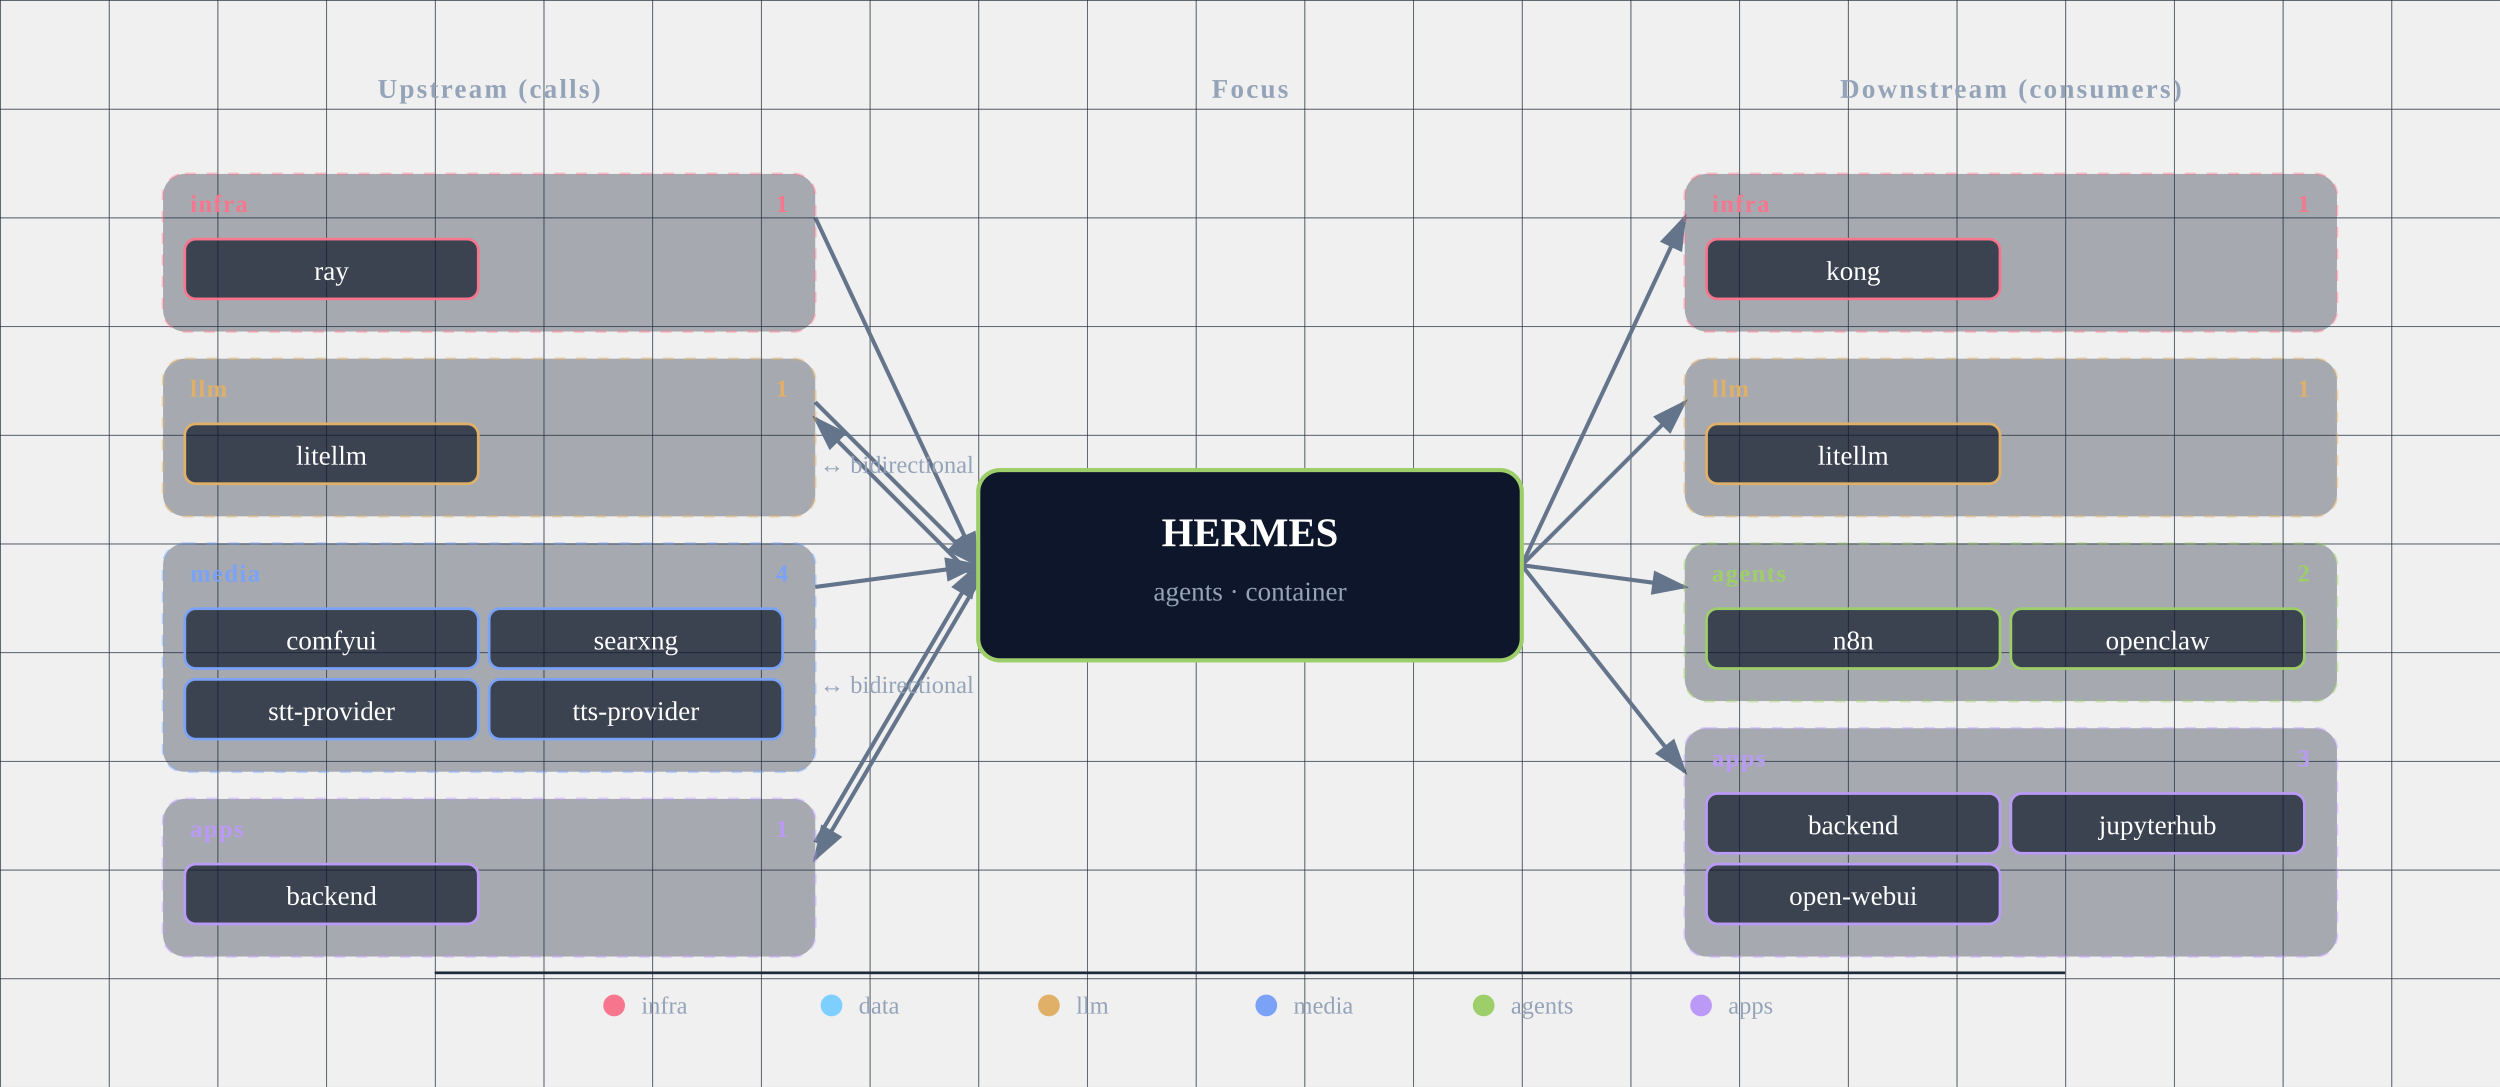
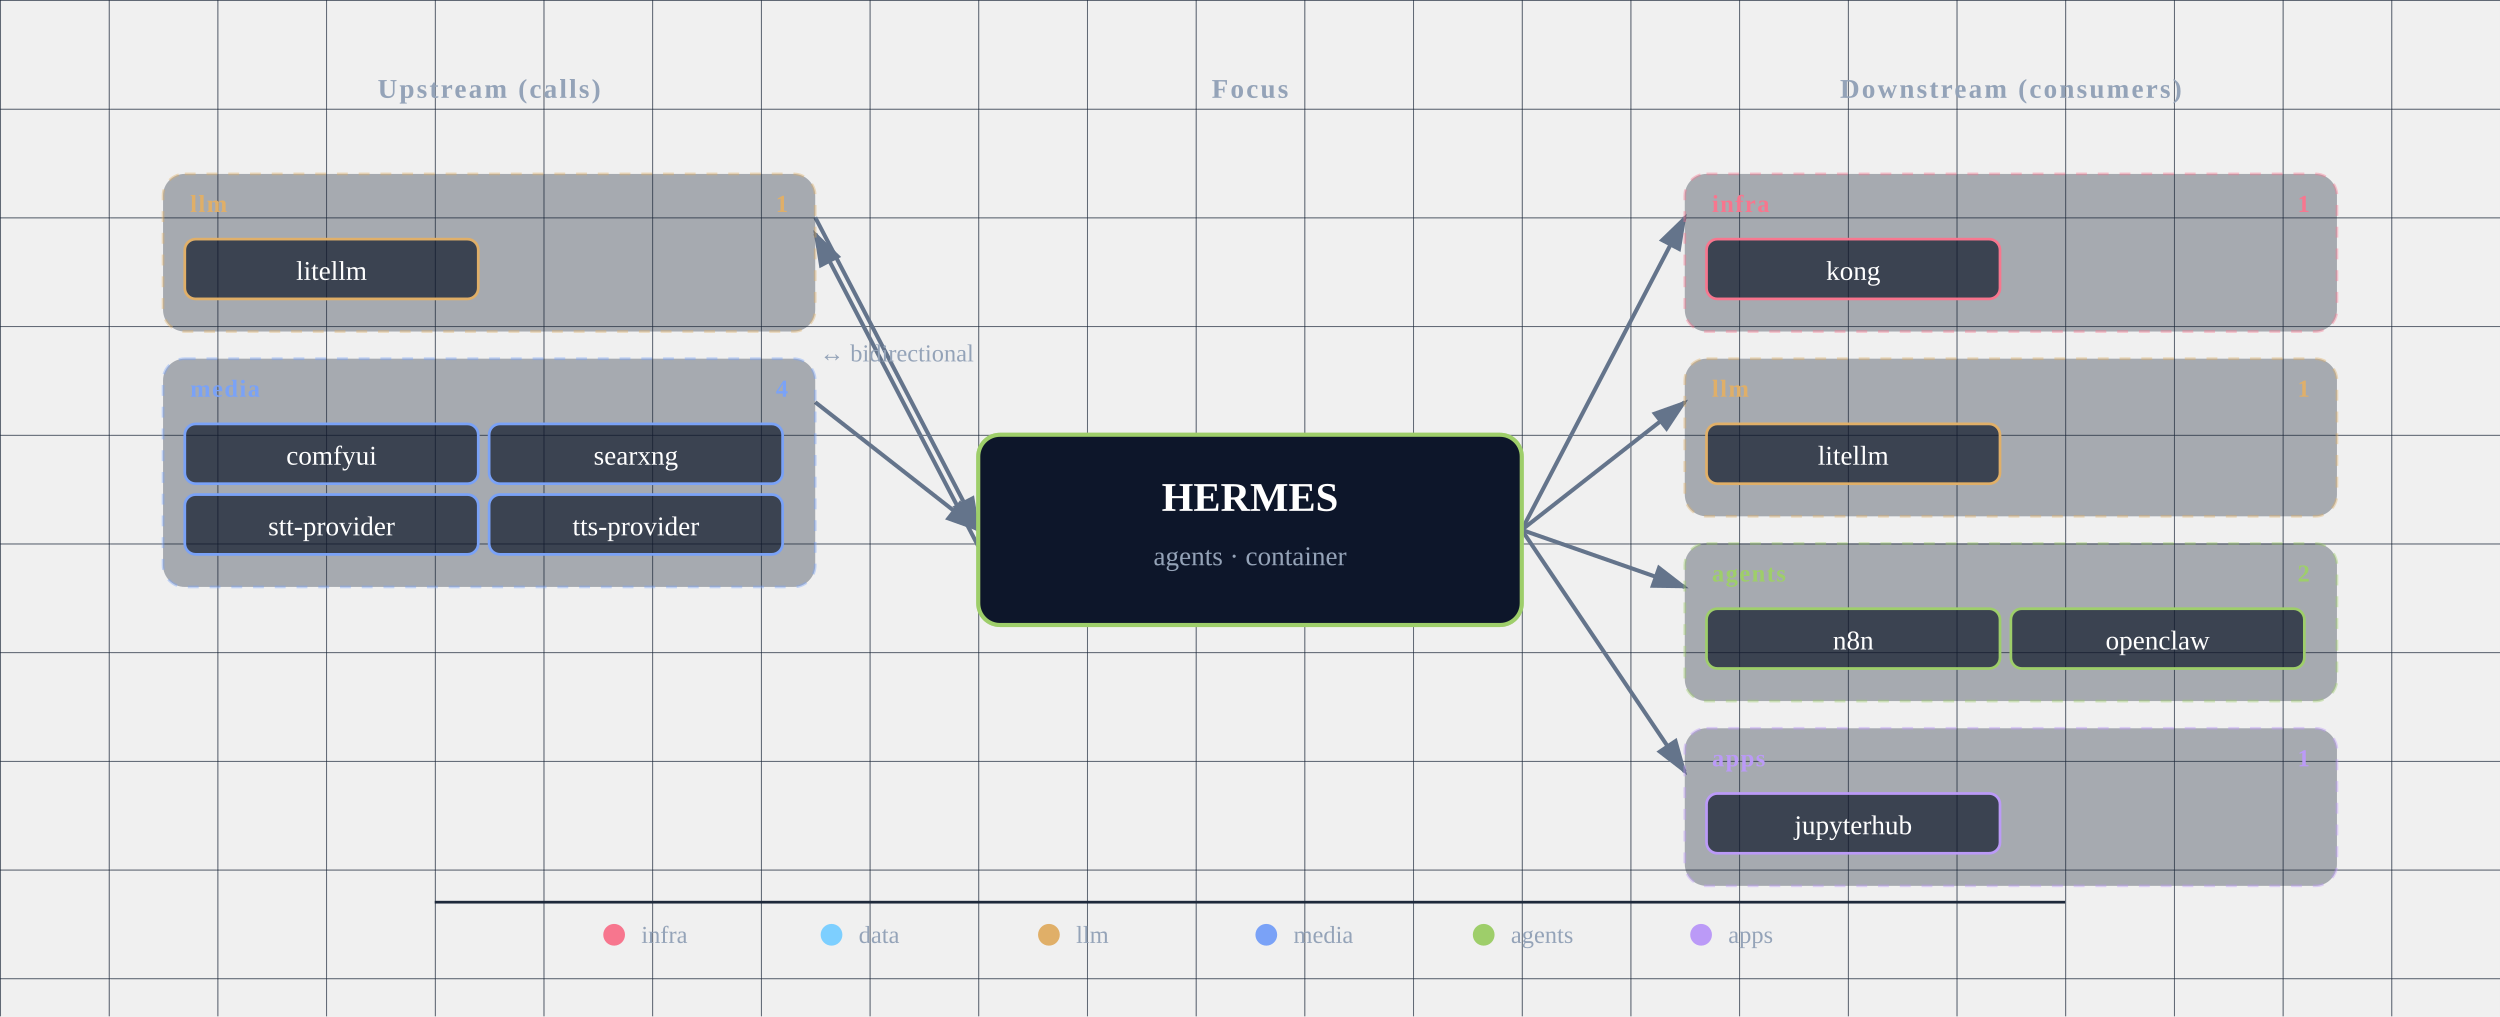
- <svg xmlns="http://www.w3.org/2000/svg" viewBox="0 0 920 400">
+ <svg xmlns="http://www.w3.org/2000/svg" viewBox="0 0 920 374">
  <defs>
    <pattern id="grid" width="40" height="40" patternUnits="userSpaceOnUse">
      <path d="M 40 0 L 0 0 0 40" fill="none" stroke="#1e293b" stroke-width="0.5" />
    </pattern>
    <marker id="arrowhead" markerWidth="9" markerHeight="6" refX="8" refY="3" orient="auto">
      <polygon points="0 0, 9 3, 0 6" fill="#64748b" />
    </marker>
    <filter id="focus-glow" x="-50%" y="-50%" width="200%" height="200%">
      <feGaussianBlur in="SourceAlpha" stdDeviation="6" />
      <feFlood flood-color="#9ece6a" flood-opacity="0.6" />
      <feComposite in2="SourceAlpha" operator="in" />
      <feMerge>
        <feMergeNode />
        <feMergeNode in="SourceGraphic" />
      </feMerge>
    </filter>
  </defs>
-   <rect width="920" height="400" fill="url(#grid)" />
+   <rect width="920" height="374" fill="url(#grid)" />
  <text x="180" y="36" fill="#94a3b8" font-size="10" font-weight="600" text-anchor="middle" letter-spacing="0.08em">Upstream (calls)</text>
  <text x="460" y="36" fill="#94a3b8" font-size="10" font-weight="600" text-anchor="middle" letter-spacing="0.08em">Focus</text>
  <text x="740" y="36" fill="#94a3b8" font-size="10" font-weight="600" text-anchor="middle" letter-spacing="0.08em">Downstream (consumers)</text>
-   <line x1="300" y1="80" x2="360" y2="208" stroke="#64748b" stroke-width="1.5" marker-end="url(#arrowhead)" />
-   <line x1="300" y1="148" x2="360" y2="208" stroke="#64748b" stroke-width="1.5" marker-end="url(#arrowhead)" />
-   <line x1="360" y1="214" x2="300" y2="154" stroke="#64748b" stroke-width="1.5" marker-end="url(#arrowhead)" />
-   <text x="330" y="174" fill="#94a3b8" font-size="9" text-anchor="middle">↔ bidirectional</text>
-   <line x1="300" y1="216" x2="360" y2="208" stroke="#64748b" stroke-width="1.5" marker-end="url(#arrowhead)" />
-   <line x1="300" y1="310" x2="360" y2="208" stroke="#64748b" stroke-width="1.5" marker-end="url(#arrowhead)" />
-   <line x1="360" y1="214" x2="300" y2="316" stroke="#64748b" stroke-width="1.5" marker-end="url(#arrowhead)" />
-   <text x="330" y="255" fill="#94a3b8" font-size="9" text-anchor="middle">↔ bidirectional</text>
-   <line x1="560" y1="208" x2="620" y2="80" stroke="#64748b" stroke-width="1.5" marker-end="url(#arrowhead)" />
-   <line x1="560" y1="208" x2="620" y2="148" stroke="#64748b" stroke-width="1.5" marker-end="url(#arrowhead)" />
-   <line x1="560" y1="208" x2="620" y2="216" stroke="#64748b" stroke-width="1.5" marker-end="url(#arrowhead)" />
-   <line x1="560" y1="208" x2="620" y2="284" stroke="#64748b" stroke-width="1.5" marker-end="url(#arrowhead)" />
+   <line x1="300" y1="80" x2="360" y2="195" stroke="#64748b" stroke-width="1.5" marker-end="url(#arrowhead)" />
+   <line x1="360" y1="201" x2="300" y2="86" stroke="#64748b" stroke-width="1.5" marker-end="url(#arrowhead)" />
+   <text x="330" y="133" fill="#94a3b8" font-size="9" text-anchor="middle">↔ bidirectional</text>
+   <line x1="300" y1="148" x2="360" y2="195" stroke="#64748b" stroke-width="1.5" marker-end="url(#arrowhead)" />
+   <line x1="560" y1="195" x2="620" y2="80" stroke="#64748b" stroke-width="1.5" marker-end="url(#arrowhead)" />
+   <line x1="560" y1="195" x2="620" y2="148" stroke="#64748b" stroke-width="1.5" marker-end="url(#arrowhead)" />
+   <line x1="560" y1="195" x2="620" y2="216" stroke="#64748b" stroke-width="1.5" marker-end="url(#arrowhead)" />
+   <line x1="560" y1="195" x2="620" y2="284" stroke="#64748b" stroke-width="1.5" marker-end="url(#arrowhead)" />
  <g>
    <g class="cluster">
-       <rect x="60" y="64" width="240" height="58" rx="8" fill="rgba(30,41,59,0.35)" stroke="#f7768e" stroke-width="1" stroke-dasharray="4,4" stroke-opacity="0.4" />
-       <text x="70" y="78" fill="#f7768e" font-size="9" font-weight="700" text-anchor="start" style="letter-spacing:0.06em;text-transform:uppercase;">infra</text>
-       <text x="290" y="78" fill="#f7768e" font-size="9" font-weight="600" text-anchor="end">1</text>
+       <rect x="60" y="64" width="240" height="58" rx="8" fill="rgba(30,41,59,0.35)" stroke="#e0af68" stroke-width="1" stroke-dasharray="4,4" stroke-opacity="0.4" />
+       <text x="70" y="78" fill="#e0af68" font-size="9" font-weight="700" text-anchor="start" style="letter-spacing:0.06em;text-transform:uppercase;">llm</text>
+       <text x="290" y="78" fill="#e0af68" font-size="9" font-weight="600" text-anchor="end">1</text>
    </g>
    <g>
-       <rect x="68" y="88" width="108" height="22" rx="4" fill="rgba(15,23,42,0.7)" stroke="#f7768e" stroke-width="1" />
-       <text x="122" y="103" fill="white" font-size="10" text-anchor="middle">ray</text>
+       <rect x="68" y="88" width="108" height="22" rx="4" fill="rgba(15,23,42,0.7)" stroke="#e0af68" stroke-width="1" />
+       <text x="122" y="103" fill="white" font-size="10" text-anchor="middle">litellm</text>
    </g>
    <g class="cluster">
-       <rect x="60" y="132" width="240" height="58" rx="8" fill="rgba(30,41,59,0.35)" stroke="#e0af68" stroke-width="1" stroke-dasharray="4,4" stroke-opacity="0.4" />
-       <text x="70" y="146" fill="#e0af68" font-size="9" font-weight="700" text-anchor="start" style="letter-spacing:0.06em;text-transform:uppercase;">llm</text>
-       <text x="290" y="146" fill="#e0af68" font-size="9" font-weight="600" text-anchor="end">1</text>
+       <rect x="60" y="132" width="240" height="84" rx="8" fill="rgba(30,41,59,0.35)" stroke="#7aa2f7" stroke-width="1" stroke-dasharray="4,4" stroke-opacity="0.4" />
+       <text x="70" y="146" fill="#7aa2f7" font-size="9" font-weight="700" text-anchor="start" style="letter-spacing:0.06em;text-transform:uppercase;">media</text>
+       <text x="290" y="146" fill="#7aa2f7" font-size="9" font-weight="600" text-anchor="end">4</text>
    </g>
    <g>
-       <rect x="68" y="156" width="108" height="22" rx="4" fill="rgba(15,23,42,0.7)" stroke="#e0af68" stroke-width="1" />
-       <text x="122" y="171" fill="white" font-size="10" text-anchor="middle">litellm</text>
-     </g>
-     <g class="cluster">
-       <rect x="60" y="200" width="240" height="84" rx="8" fill="rgba(30,41,59,0.35)" stroke="#7aa2f7" stroke-width="1" stroke-dasharray="4,4" stroke-opacity="0.4" />
-       <text x="70" y="214" fill="#7aa2f7" font-size="9" font-weight="700" text-anchor="start" style="letter-spacing:0.06em;text-transform:uppercase;">media</text>
-       <text x="290" y="214" fill="#7aa2f7" font-size="9" font-weight="600" text-anchor="end">4</text>
+       <rect x="68" y="156" width="108" height="22" rx="4" fill="rgba(15,23,42,0.7)" stroke="#7aa2f7" stroke-width="1" />
+       <text x="122" y="171" fill="white" font-size="10" text-anchor="middle">comfyui</text>
    </g>
    <g>
-       <rect x="68" y="224" width="108" height="22" rx="4" fill="rgba(15,23,42,0.7)" stroke="#7aa2f7" stroke-width="1" />
-       <text x="122" y="239" fill="white" font-size="10" text-anchor="middle">comfyui</text>
+       <rect x="180" y="156" width="108" height="22" rx="4" fill="rgba(15,23,42,0.7)" stroke="#7aa2f7" stroke-width="1" />
+       <text x="234" y="171" fill="white" font-size="10" text-anchor="middle">searxng</text>
    </g>
    <g>
-       <rect x="180" y="224" width="108" height="22" rx="4" fill="rgba(15,23,42,0.7)" stroke="#7aa2f7" stroke-width="1" />
-       <text x="234" y="239" fill="white" font-size="10" text-anchor="middle">searxng</text>
+       <rect x="68" y="182" width="108" height="22" rx="4" fill="rgba(15,23,42,0.7)" stroke="#7aa2f7" stroke-width="1" />
+       <text x="122" y="197" fill="white" font-size="10" text-anchor="middle">stt-provider</text>
    </g>
    <g>
-       <rect x="68" y="250" width="108" height="22" rx="4" fill="rgba(15,23,42,0.7)" stroke="#7aa2f7" stroke-width="1" />
-       <text x="122" y="265" fill="white" font-size="10" text-anchor="middle">stt-provider</text>
-     </g>
-     <g>
-       <rect x="180" y="250" width="108" height="22" rx="4" fill="rgba(15,23,42,0.7)" stroke="#7aa2f7" stroke-width="1" />
-       <text x="234" y="265" fill="white" font-size="10" text-anchor="middle">tts-provider</text>
-     </g>
-     <g class="cluster">
-       <rect x="60" y="294" width="240" height="58" rx="8" fill="rgba(30,41,59,0.35)" stroke="#bb9af7" stroke-width="1" stroke-dasharray="4,4" stroke-opacity="0.4" />
-       <text x="70" y="308" fill="#bb9af7" font-size="9" font-weight="700" text-anchor="start" style="letter-spacing:0.06em;text-transform:uppercase;">apps</text>
-       <text x="290" y="308" fill="#bb9af7" font-size="9" font-weight="600" text-anchor="end">1</text>
-     </g>
-     <g>
-       <rect x="68" y="318" width="108" height="22" rx="4" fill="rgba(15,23,42,0.7)" stroke="#bb9af7" stroke-width="1" />
-       <text x="122" y="333" fill="white" font-size="10" text-anchor="middle">backend</text>
+       <rect x="180" y="182" width="108" height="22" rx="4" fill="rgba(15,23,42,0.7)" stroke="#7aa2f7" stroke-width="1" />
+       <text x="234" y="197" fill="white" font-size="10" text-anchor="middle">tts-provider</text>
    </g>
  </g>
  <g>
    <g class="cluster">
      <rect x="620" y="64" width="240" height="58" rx="8" fill="rgba(30,41,59,0.35)" stroke="#f7768e" stroke-width="1" stroke-dasharray="4,4" stroke-opacity="0.4" />
      <text x="630" y="78" fill="#f7768e" font-size="9" font-weight="700" text-anchor="start" style="letter-spacing:0.06em;text-transform:uppercase;">infra</text>
      <text x="850" y="78" fill="#f7768e" font-size="9" font-weight="600" text-anchor="end">1</text>
    </g>
    <g>
      <rect x="628" y="88" width="108" height="22" rx="4" fill="rgba(15,23,42,0.7)" stroke="#f7768e" stroke-width="1" />
      <text x="682" y="103" fill="white" font-size="10" text-anchor="middle">kong</text>
    </g>
    <g class="cluster">
      <rect x="620" y="132" width="240" height="58" rx="8" fill="rgba(30,41,59,0.35)" stroke="#e0af68" stroke-width="1" stroke-dasharray="4,4" stroke-opacity="0.4" />
      <text x="630" y="146" fill="#e0af68" font-size="9" font-weight="700" text-anchor="start" style="letter-spacing:0.06em;text-transform:uppercase;">llm</text>
      <text x="850" y="146" fill="#e0af68" font-size="9" font-weight="600" text-anchor="end">1</text>
    </g>
    <g>
      <rect x="628" y="156" width="108" height="22" rx="4" fill="rgba(15,23,42,0.7)" stroke="#e0af68" stroke-width="1" />
      <text x="682" y="171" fill="white" font-size="10" text-anchor="middle">litellm</text>
    </g>
    <g class="cluster">
      <rect x="620" y="200" width="240" height="58" rx="8" fill="rgba(30,41,59,0.35)" stroke="#9ece6a" stroke-width="1" stroke-dasharray="4,4" stroke-opacity="0.4" />
      <text x="630" y="214" fill="#9ece6a" font-size="9" font-weight="700" text-anchor="start" style="letter-spacing:0.06em;text-transform:uppercase;">agents</text>
      <text x="850" y="214" fill="#9ece6a" font-size="9" font-weight="600" text-anchor="end">2</text>
    </g>
    <g>
      <rect x="628" y="224" width="108" height="22" rx="4" fill="rgba(15,23,42,0.7)" stroke="#9ece6a" stroke-width="1" />
      <text x="682" y="239" fill="white" font-size="10" text-anchor="middle">n8n</text>
    </g>
    <g>
      <rect x="740" y="224" width="108" height="22" rx="4" fill="rgba(15,23,42,0.7)" stroke="#9ece6a" stroke-width="1" />
      <text x="794" y="239" fill="white" font-size="10" text-anchor="middle">openclaw</text>
    </g>
    <g class="cluster">
-       <rect x="620" y="268" width="240" height="84" rx="8" fill="rgba(30,41,59,0.35)" stroke="#bb9af7" stroke-width="1" stroke-dasharray="4,4" stroke-opacity="0.4" />
+       <rect x="620" y="268" width="240" height="58" rx="8" fill="rgba(30,41,59,0.35)" stroke="#bb9af7" stroke-width="1" stroke-dasharray="4,4" stroke-opacity="0.4" />
      <text x="630" y="282" fill="#bb9af7" font-size="9" font-weight="700" text-anchor="start" style="letter-spacing:0.06em;text-transform:uppercase;">apps</text>
-       <text x="850" y="282" fill="#bb9af7" font-size="9" font-weight="600" text-anchor="end">3</text>
+       <text x="850" y="282" fill="#bb9af7" font-size="9" font-weight="600" text-anchor="end">1</text>
    </g>
    <g>
      <rect x="628" y="292" width="108" height="22" rx="4" fill="rgba(15,23,42,0.7)" stroke="#bb9af7" stroke-width="1" />
-       <text x="682" y="307" fill="white" font-size="10" text-anchor="middle">backend</text>
-     </g>
-     <g>
-       <rect x="740" y="292" width="108" height="22" rx="4" fill="rgba(15,23,42,0.7)" stroke="#bb9af7" stroke-width="1" />
-       <text x="794" y="307" fill="white" font-size="10" text-anchor="middle">jupyterhub</text>
-     </g>
-     <g>
-       <rect x="628" y="318" width="108" height="22" rx="4" fill="rgba(15,23,42,0.7)" stroke="#bb9af7" stroke-width="1" />
-       <text x="682" y="333" fill="white" font-size="10" text-anchor="middle">open-webui</text>
+       <text x="682" y="307" fill="white" font-size="10" text-anchor="middle">jupyterhub</text>
    </g>
  </g>
  <g class="focus" filter="url(#focus-glow)">
-     <rect x="360" y="173" width="200" height="70" rx="8" fill="#0f172a" stroke="#9ece6a" stroke-width="1.5" />
-     <text x="460" y="201" fill="white" font-size="15" font-weight="700" text-anchor="middle">HERMES</text>
-     <text x="460" y="221" fill="#94a3b8" font-size="10" text-anchor="middle">agents · container</text>
+     <rect x="360" y="160" width="200" height="70" rx="8" fill="#0f172a" stroke="#9ece6a" stroke-width="1.5" />
+     <text x="460" y="188" fill="white" font-size="15" font-weight="700" text-anchor="middle">HERMES</text>
+     <text x="460" y="208" fill="#94a3b8" font-size="10" text-anchor="middle">agents · container</text>
  </g>
  <g class="legend">
-     <line x1="160" y1="358" x2="760" y2="358" stroke="#1e293b" stroke-width="1" />
-     <circle cx="226" cy="370" r="4" fill="#f7768e" />
-     <text x="236" y="373" fill="#94a3b8" font-size="9" font-weight="400" text-anchor="start">infra</text>
-     <circle cx="306" cy="370" r="4" fill="#7dcfff" />
-     <text x="316" y="373" fill="#94a3b8" font-size="9" font-weight="400" text-anchor="start">data</text>
-     <circle cx="386" cy="370" r="4" fill="#e0af68" />
-     <text x="396" y="373" fill="#94a3b8" font-size="9" font-weight="400" text-anchor="start">llm</text>
-     <circle cx="466" cy="370" r="4" fill="#7aa2f7" />
-     <text x="476" y="373" fill="#94a3b8" font-size="9" font-weight="400" text-anchor="start">media</text>
-     <circle cx="546" cy="370" r="4" fill="#9ece6a" />
-     <text x="556" y="373" fill="#94a3b8" font-size="9" font-weight="400" text-anchor="start">agents</text>
-     <circle cx="626" cy="370" r="4" fill="#bb9af7" />
-     <text x="636" y="373" fill="#94a3b8" font-size="9" font-weight="400" text-anchor="start">apps</text>
+     <line x1="160" y1="332" x2="760" y2="332" stroke="#1e293b" stroke-width="1" />
+     <circle cx="226" cy="344" r="4" fill="#f7768e" />
+     <text x="236" y="347" fill="#94a3b8" font-size="9" font-weight="400" text-anchor="start">infra</text>
+     <circle cx="306" cy="344" r="4" fill="#7dcfff" />
+     <text x="316" y="347" fill="#94a3b8" font-size="9" font-weight="400" text-anchor="start">data</text>
+     <circle cx="386" cy="344" r="4" fill="#e0af68" />
+     <text x="396" y="347" fill="#94a3b8" font-size="9" font-weight="400" text-anchor="start">llm</text>
+     <circle cx="466" cy="344" r="4" fill="#7aa2f7" />
+     <text x="476" y="347" fill="#94a3b8" font-size="9" font-weight="400" text-anchor="start">media</text>
+     <circle cx="546" cy="344" r="4" fill="#9ece6a" />
+     <text x="556" y="347" fill="#94a3b8" font-size="9" font-weight="400" text-anchor="start">agents</text>
+     <circle cx="626" cy="344" r="4" fill="#bb9af7" />
+     <text x="636" y="347" fill="#94a3b8" font-size="9" font-weight="400" text-anchor="start">apps</text>
  </g>
</svg>
